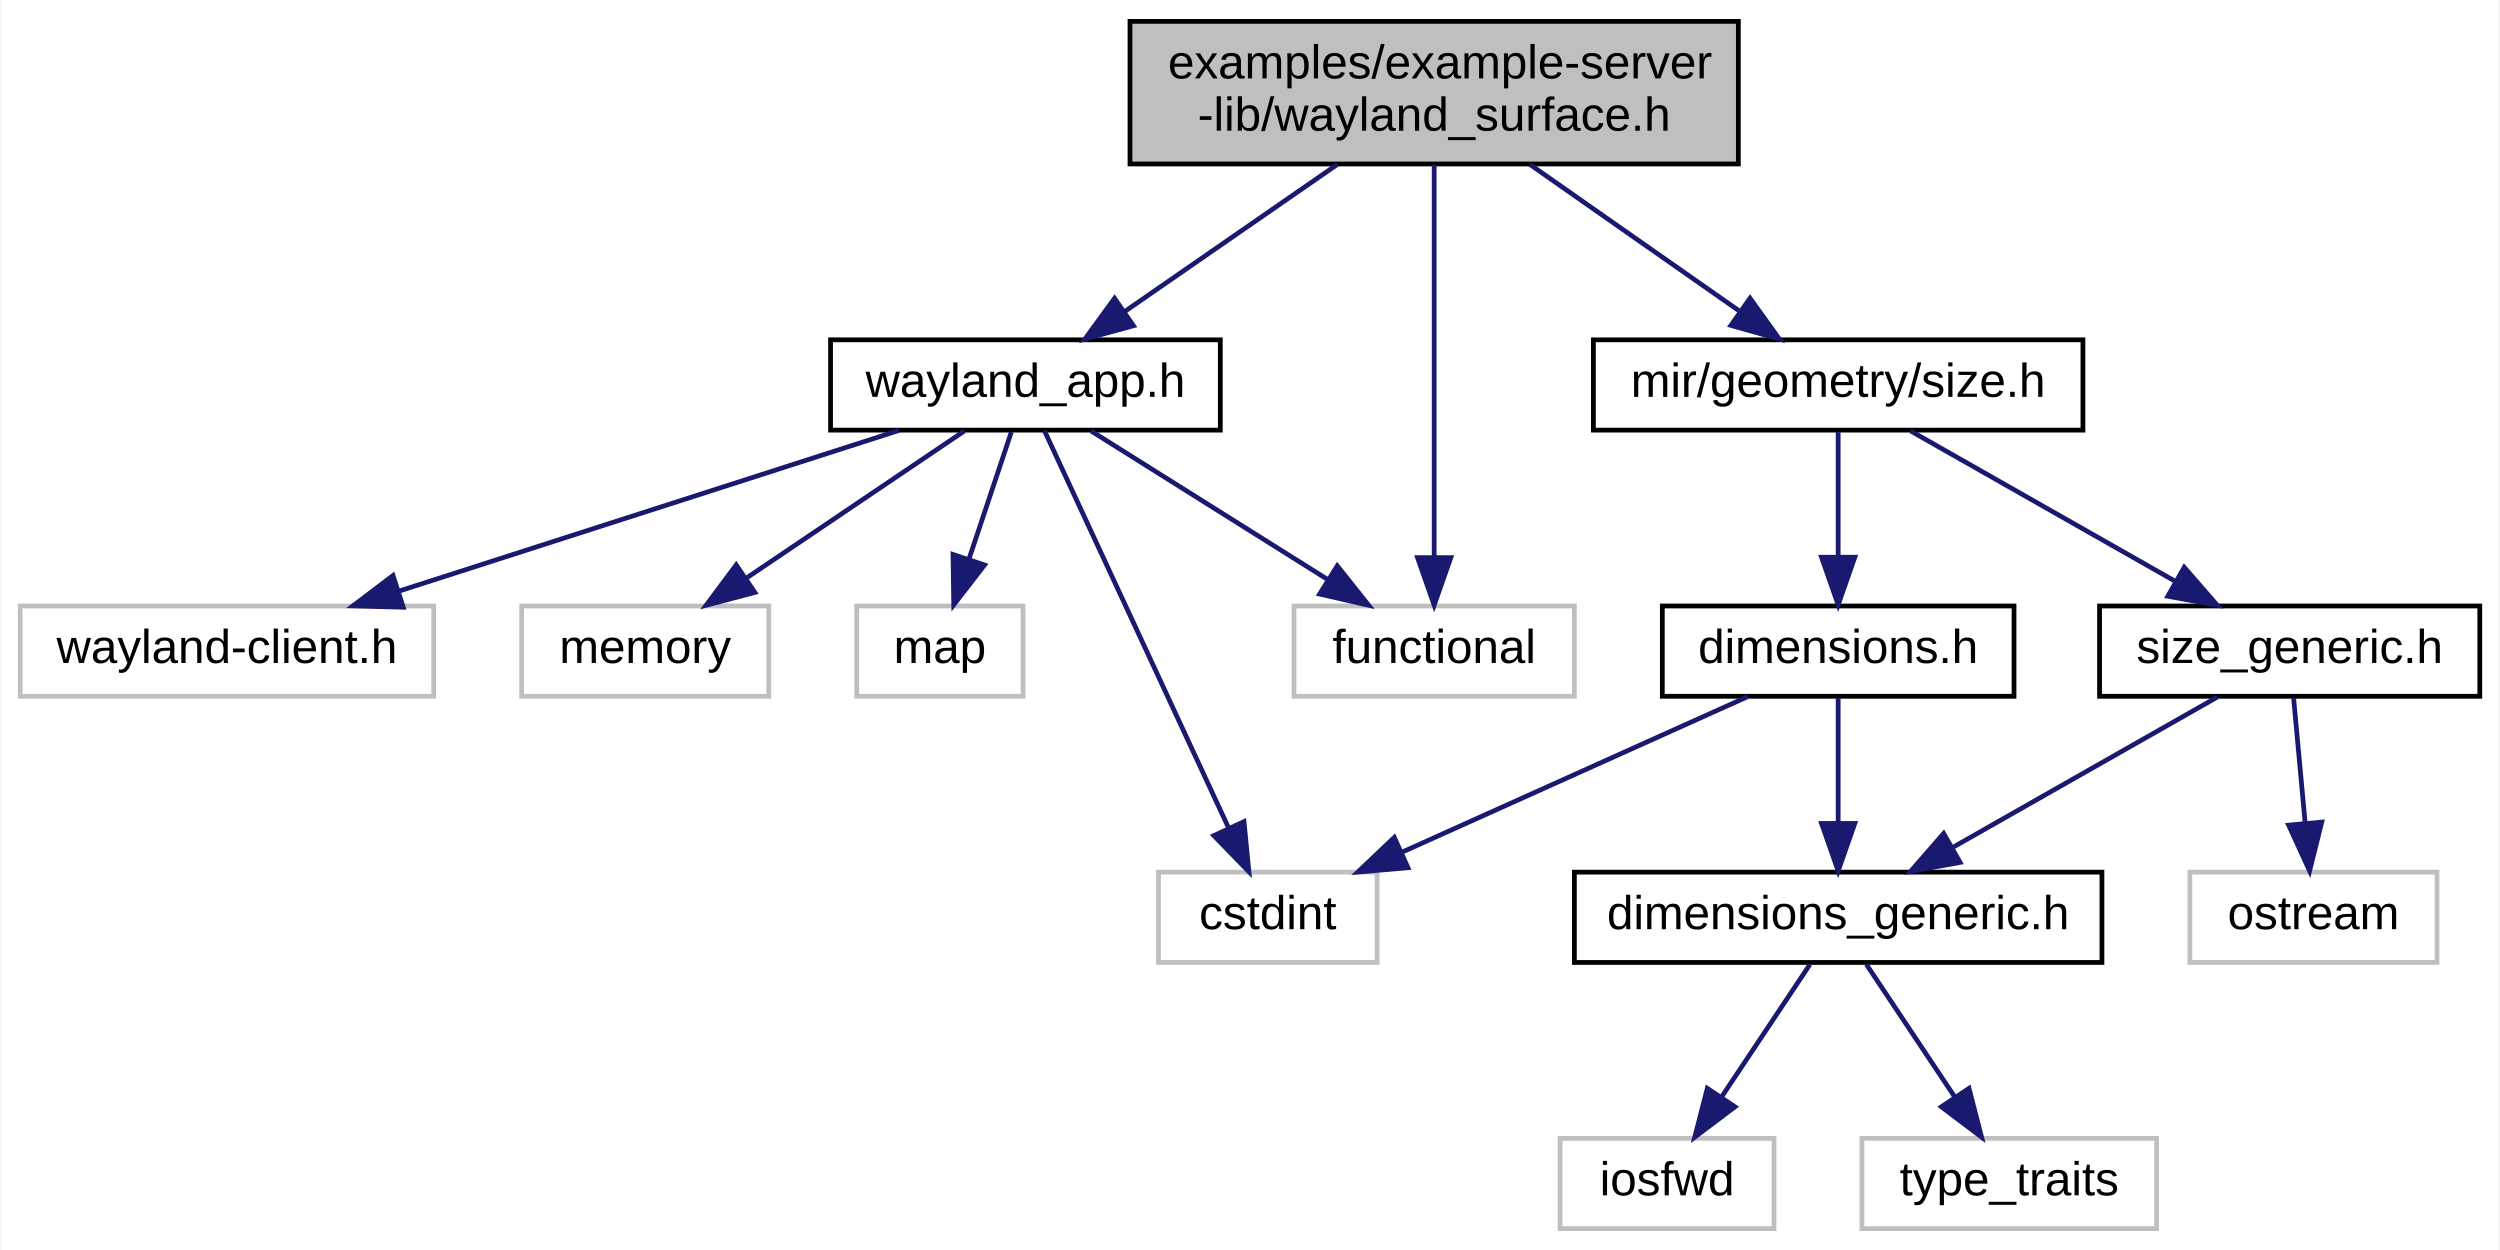
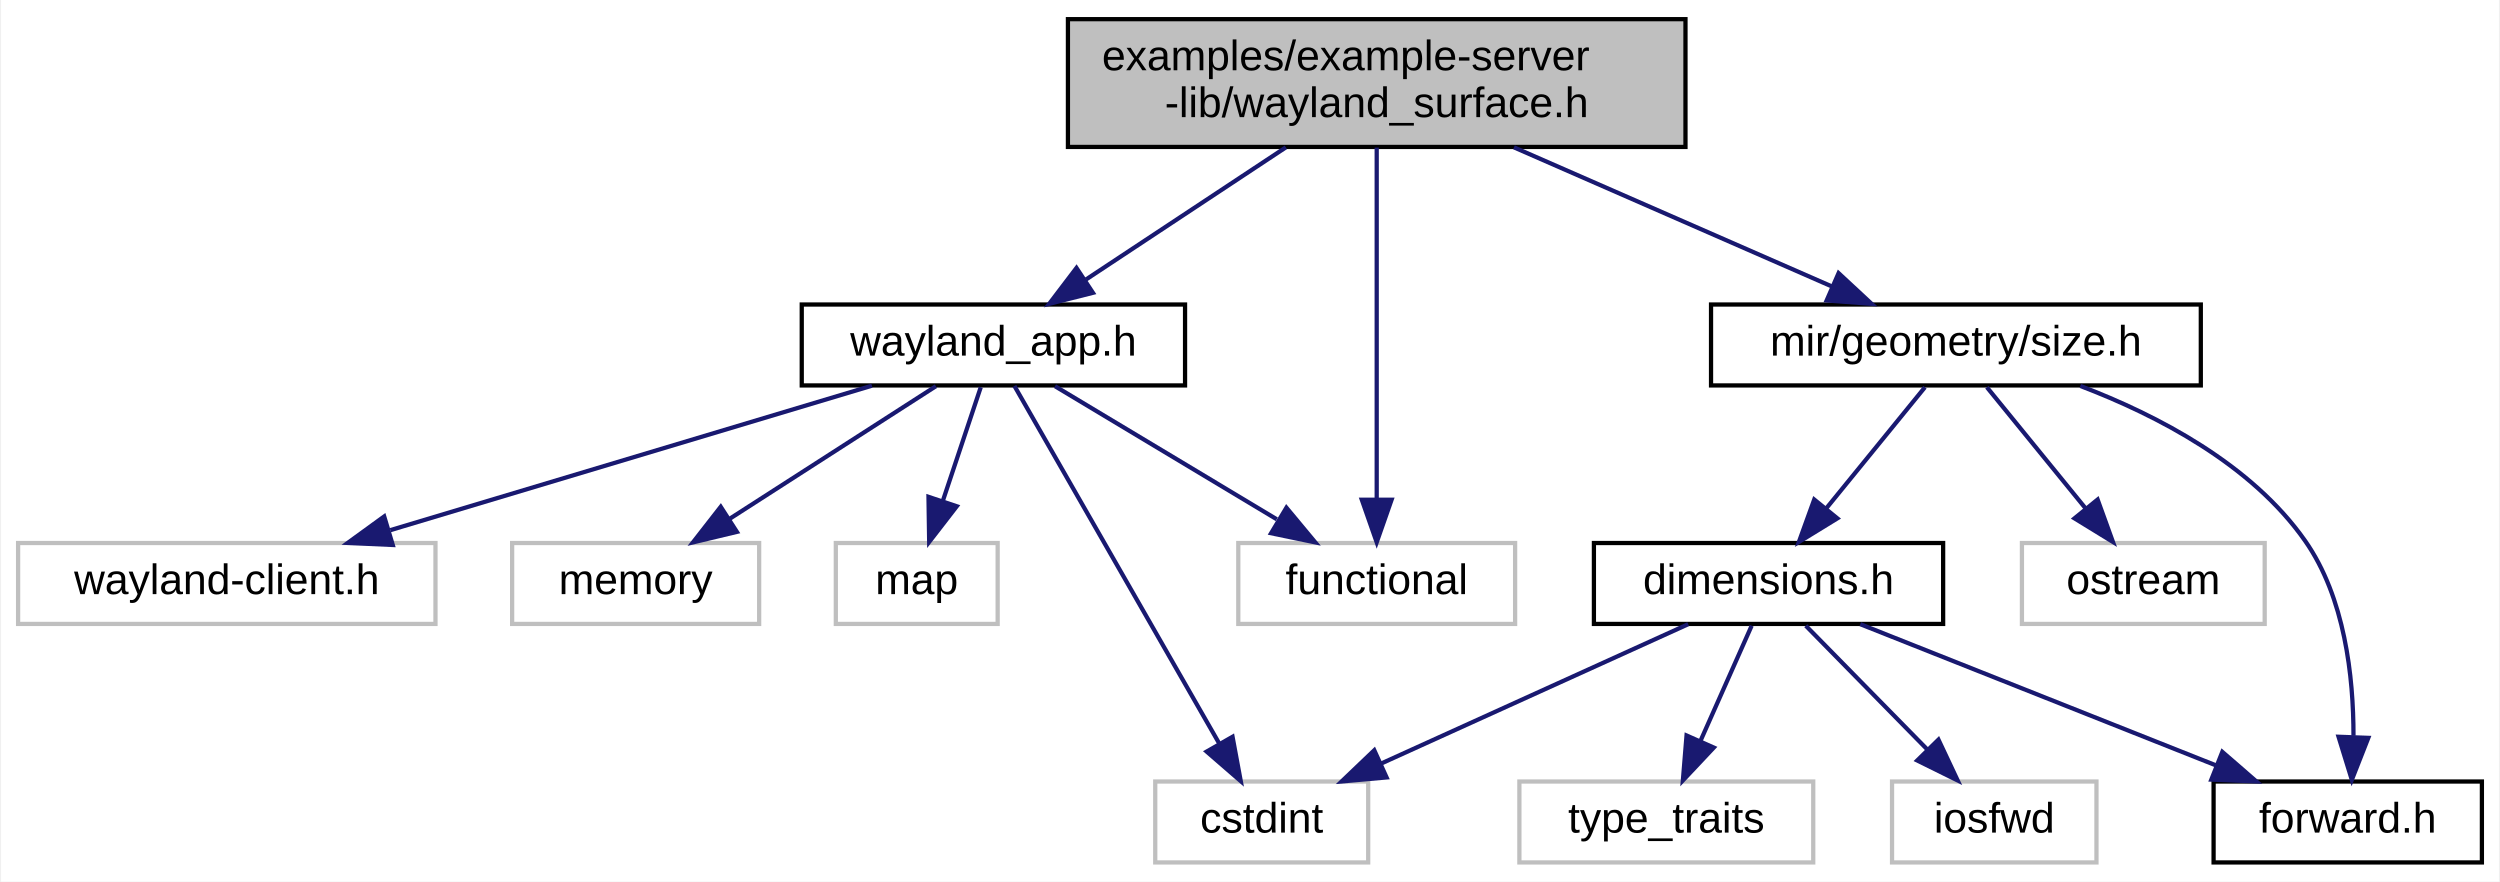
- <svg xmlns="http://www.w3.org/2000/svg" xmlns:xlink="http://www.w3.org/1999/xlink" width="526pt" height="263pt" viewBox="0.00 0.00 525.50 263.00">
-   <g id="graph0" class="graph" transform="scale(1 1) rotate(0) translate(4 259)">
-     <polygon fill="white" stroke="transparent" points="-4,4 -4,-259 521.5,-259 521.5,4 -4,4" />
+ <svg xmlns="http://www.w3.org/2000/svg" xmlns:xlink="http://www.w3.org/1999/xlink" width="587pt" height="207pt" viewBox="0.00 0.00 586.50 207.00">
+   <g id="graph0" class="graph" transform="scale(1 1) rotate(0) translate(4 203)">
+     <polygon fill="white" stroke="transparent" points="-4,4 -4,-203 582.5,-203 582.5,4 -4,4" />
    <g id="node1" class="node">
      <g id="a_node1">
        <a xlink:title=" ">
-           <polygon fill="#bfbfbf" stroke="black" points="233.5,-224.5 233.5,-254.5 361.5,-254.5 361.5,-224.5 233.5,-224.5" />
-           <text text-anchor="start" x="241.5" y="-242.5" font-family="Arial" font-size="10.00">examples/example-server</text>
-           <text text-anchor="middle" x="297.5" y="-231.5" font-family="Arial" font-size="10.00">-lib/wayland_surface.h</text>
+           <polygon fill="#bfbfbf" stroke="black" points="246.5,-168.5 246.5,-198.5 391.5,-198.5 391.5,-168.5 246.5,-168.5" />
+           <text text-anchor="start" x="254.5" y="-186.5" font-family="Arial" font-size="10.00">examples/example-server</text>
+           <text text-anchor="middle" x="319" y="-175.5" font-family="Arial" font-size="10.00">-lib/wayland_surface.h</text>
        </a>
      </g>
    </g>
    <g id="node2" class="node">
      <g id="a_node2">
        <a xlink:href="wayland__app_8h.html" target="_top" xlink:title=" ">
-           <polygon fill="white" stroke="black" points="170.5,-168.5 170.5,-187.5 252.5,-187.5 252.5,-168.5 170.5,-168.5" />
-           <text text-anchor="middle" x="211.5" y="-175.5" font-family="Arial" font-size="10.00">wayland_app.h</text>
+           <polygon fill="white" stroke="black" points="184,-112.5 184,-131.5 274,-131.5 274,-112.5 184,-112.5" />
+           <text text-anchor="middle" x="229" y="-119.5" font-family="Arial" font-size="10.00">wayland_app.h</text>
        </a>
      </g>
    </g>
    <g id="edge1" class="edge">
-       <path fill="none" stroke="midnightblue" d="M277.12,-224.4C263.59,-215.04 245.89,-202.79 232.28,-193.38" />
-       <polygon fill="midnightblue" stroke="midnightblue" points="234.23,-190.47 224.01,-187.66 230.25,-196.23 234.23,-190.47" />
+       <path fill="none" stroke="midnightblue" d="M297.67,-168.4C283.51,-159.04 264.99,-146.79 250.75,-137.38" />
+       <polygon fill="midnightblue" stroke="midnightblue" points="252.37,-134.25 242.1,-131.66 248.51,-140.09 252.37,-134.25" />
    </g>
    <g id="node6" class="node">
      <g id="a_node6">
        <a xlink:title=" ">
-           <polygon fill="white" stroke="#bfbfbf" points="268,-112.5 268,-131.5 327,-131.5 327,-112.5 268,-112.5" />
-           <text text-anchor="middle" x="297.5" y="-119.5" font-family="Arial" font-size="10.00">functional</text>
+           <polygon fill="white" stroke="#bfbfbf" points="286.5,-56.5 286.5,-75.5 351.5,-75.5 351.5,-56.5 286.5,-56.5" />
+           <text text-anchor="middle" x="319" y="-63.5" font-family="Arial" font-size="10.00">functional</text>
        </a>
      </g>
    </g>
-     <g id="edge16" class="edge">
-       <path fill="none" stroke="midnightblue" d="M297.5,-224.34C297.5,-203.62 297.5,-165.02 297.5,-141.9" />
-       <polygon fill="midnightblue" stroke="midnightblue" points="301,-141.67 297.5,-131.67 294,-141.67 301,-141.67" />
+     <g id="edge15" class="edge">
+       <path fill="none" stroke="midnightblue" d="M319,-168.34C319,-147.62 319,-109.02 319,-85.9" />
+       <polygon fill="midnightblue" stroke="midnightblue" points="322.5,-85.67 319,-75.67 315.5,-85.67 322.5,-85.67" />
    </g>
    <g id="node8" class="node">
      <g id="a_node8">
        <a xlink:href="size_8h.html" target="_top" xlink:title=" ">
-           <polygon fill="white" stroke="black" points="331,-168.5 331,-187.5 434,-187.5 434,-168.5 331,-168.5" />
-           <text text-anchor="middle" x="382.5" y="-175.5" font-family="Arial" font-size="10.00">mir/geometry/size.h</text>
+           <polygon fill="white" stroke="black" points="397.5,-112.5 397.5,-131.5 512.5,-131.5 512.5,-112.5 397.5,-112.5" />
+           <text text-anchor="middle" x="455" y="-119.5" font-family="Arial" font-size="10.00">mir/geometry/size.h</text>
        </a>
      </g>
    </g>
    <g id="edge7" class="edge">
-       <path fill="none" stroke="midnightblue" d="M317.64,-224.4C330.89,-215.13 348.18,-203.03 361.58,-193.65" />
-       <polygon fill="midnightblue" stroke="midnightblue" points="363.95,-196.26 370.13,-187.66 359.93,-190.53 363.95,-196.26" />
+       <path fill="none" stroke="midnightblue" d="M351.23,-168.4C373.84,-158.51 403.84,-145.38 425.76,-135.79" />
+       <polygon fill="midnightblue" stroke="midnightblue" points="427.45,-138.87 435.21,-131.66 424.65,-132.46 427.45,-138.87" />
    </g>
    <g id="node3" class="node">
      <g id="a_node3">
        <a xlink:title=" ">
-           <polygon fill="white" stroke="#bfbfbf" points="0,-112.5 0,-131.5 87,-131.5 87,-112.5 0,-112.5" />
-           <text text-anchor="middle" x="43.5" y="-119.5" font-family="Arial" font-size="10.00">wayland-client.h</text>
+           <polygon fill="white" stroke="#bfbfbf" points="0,-56.5 0,-75.5 98,-75.5 98,-56.5 0,-56.5" />
+           <text text-anchor="middle" x="49" y="-63.5" font-family="Arial" font-size="10.00">wayland-client.h</text>
        </a>
      </g>
    </g>
    <g id="edge2" class="edge">
-       <path fill="none" stroke="midnightblue" d="M184.88,-168.44C156.49,-159.32 111.36,-144.81 79.75,-134.65" />
-       <polygon fill="midnightblue" stroke="midnightblue" points="80.59,-131.24 70,-131.52 78.44,-137.91 80.59,-131.24" />
+       <path fill="none" stroke="midnightblue" d="M200.48,-112.44C169.93,-103.28 121.29,-88.69 87.4,-78.52" />
+       <polygon fill="midnightblue" stroke="midnightblue" points="87.97,-75.04 77.39,-75.52 85.96,-81.74 87.97,-75.04" />
    </g>
    <g id="node4" class="node">
      <g id="a_node4">
        <a xlink:title=" ">
-           <polygon fill="white" stroke="#bfbfbf" points="105.5,-112.5 105.5,-131.5 157.5,-131.5 157.5,-112.5 105.5,-112.5" />
-           <text text-anchor="middle" x="131.5" y="-119.5" font-family="Arial" font-size="10.00">memory</text>
+           <polygon fill="white" stroke="#bfbfbf" points="116,-56.5 116,-75.5 174,-75.5 174,-56.5 116,-56.5" />
+           <text text-anchor="middle" x="145" y="-63.5" font-family="Arial" font-size="10.00">memory</text>
        </a>
      </g>
    </g>
    <g id="edge3" class="edge">
-       <path fill="none" stroke="midnightblue" d="M198.65,-168.32C186.28,-159.98 167.37,-147.21 152.76,-137.35" />
-       <polygon fill="midnightblue" stroke="midnightblue" points="154.57,-134.35 144.32,-131.65 150.65,-140.15 154.57,-134.35" />
+       <path fill="none" stroke="midnightblue" d="M215.5,-112.32C202.4,-103.9 182.29,-90.97 166.89,-81.07" />
+       <polygon fill="midnightblue" stroke="midnightblue" points="168.77,-78.12 158.46,-75.65 164.98,-84.01 168.77,-78.12" />
    </g>
    <g id="node5" class="node">
      <g id="a_node5">
        <a xlink:title=" ">
-           <polygon fill="white" stroke="#bfbfbf" points="176,-112.5 176,-131.5 211,-131.5 211,-112.5 176,-112.5" />
-           <text text-anchor="middle" x="193.5" y="-119.5" font-family="Arial" font-size="10.00">map</text>
+           <polygon fill="white" stroke="#bfbfbf" points="192,-56.5 192,-75.5 230,-75.5 230,-56.5 192,-56.5" />
+           <text text-anchor="middle" x="211" y="-63.5" font-family="Arial" font-size="10.00">map</text>
        </a>
      </g>
    </g>
    <g id="edge4" class="edge">
-       <path fill="none" stroke="midnightblue" d="M208.53,-168.08C206.12,-160.85 202.64,-150.41 199.63,-141.4" />
-       <polygon fill="midnightblue" stroke="midnightblue" points="202.9,-140.13 196.42,-131.75 196.26,-142.34 202.9,-140.13" />
+       <path fill="none" stroke="midnightblue" d="M226.03,-112.08C223.62,-104.85 220.14,-94.41 217.13,-85.4" />
+       <polygon fill="midnightblue" stroke="midnightblue" points="220.4,-84.13 213.92,-75.75 213.76,-86.34 220.4,-84.13" />
    </g>
    <g id="edge5" class="edge">
-       <path fill="none" stroke="midnightblue" d="M225.32,-168.32C238.73,-159.9 259.32,-146.97 275.09,-137.07" />
-       <polygon fill="midnightblue" stroke="midnightblue" points="277.11,-139.94 283.72,-131.65 273.39,-134.01 277.11,-139.94" />
+       <path fill="none" stroke="midnightblue" d="M243.46,-112.32C257.5,-103.9 279.05,-90.97 295.54,-81.07" />
+       <polygon fill="midnightblue" stroke="midnightblue" points="297.8,-83.8 304.58,-75.65 294.2,-77.8 297.8,-83.8" />
    </g>
    <g id="node7" class="node">
      <g id="a_node7">
        <a xlink:title=" ">
-           <polygon fill="white" stroke="#bfbfbf" points="239.5,-56.5 239.5,-75.5 285.5,-75.5 285.5,-56.5 239.5,-56.5" />
-           <text text-anchor="middle" x="262.5" y="-63.5" font-family="Arial" font-size="10.00">cstdint</text>
+           <polygon fill="white" stroke="#bfbfbf" points="267,-0.5 267,-19.5 317,-19.5 317,-0.5 267,-0.5" />
+           <text text-anchor="middle" x="292" y="-7.5" font-family="Arial" font-size="10.00">cstdint</text>
        </a>
      </g>
    </g>
    <g id="edge6" class="edge">
-       <path fill="none" stroke="midnightblue" d="M215.5,-168.37C223.81,-150.46 243.06,-108.92 254.18,-84.95" />
-       <polygon fill="midnightblue" stroke="midnightblue" points="257.49,-86.14 258.52,-75.59 251.14,-83.19 257.49,-86.14" />
+       <path fill="none" stroke="midnightblue" d="M233.94,-112.37C244.29,-94.3 268.42,-52.18 282.09,-28.31" />
+       <polygon fill="midnightblue" stroke="midnightblue" points="285.15,-30.01 287.08,-19.59 279.07,-26.53 285.15,-30.01" />
    </g>
    <g id="node9" class="node">
      <g id="a_node9">
-         <a xlink:href="size__generic_8h.html" target="_top" xlink:title=" ">
-           <polygon fill="white" stroke="black" points="437.5,-112.5 437.5,-131.5 517.5,-131.5 517.5,-112.5 437.5,-112.5" />
-           <text text-anchor="middle" x="477.5" y="-119.5" font-family="Arial" font-size="10.00">size_generic.h</text>
+         <a xlink:href="forward_8h.html" target="_top" xlink:title=" ">
+           <polygon fill="white" stroke="black" points="515.5,-0.5 515.5,-19.5 578.5,-19.5 578.5,-0.5 515.5,-0.5" />
+           <text text-anchor="middle" x="547" y="-7.5" font-family="Arial" font-size="10.00">forward.h</text>
        </a>
      </g>
    </g>
    <g id="edge8" class="edge">
-       <path fill="none" stroke="midnightblue" d="M397.76,-168.32C412.72,-159.82 435.75,-146.73 453.23,-136.8" />
-       <polygon fill="midnightblue" stroke="midnightblue" points="455.31,-139.64 462.27,-131.65 451.85,-133.55 455.31,-139.64" />
-     </g>
-     <g id="node14" class="node">
-       <g id="a_node14">
-         <a xlink:href="dimensions_8h.html" target="_top" xlink:title=" ">
-           <polygon fill="white" stroke="black" points="345.5,-112.5 345.5,-131.5 419.5,-131.5 419.5,-112.5 345.5,-112.5" />
-           <text text-anchor="middle" x="382.5" y="-119.5" font-family="Arial" font-size="10.00">dimensions.h</text>
-         </a>
-       </g>
-     </g>
-     <g id="edge13" class="edge">
-       <path fill="none" stroke="midnightblue" d="M382.5,-168.08C382.5,-161.01 382.5,-150.86 382.5,-141.99" />
-       <polygon fill="midnightblue" stroke="midnightblue" points="386,-141.75 382.5,-131.75 379,-141.75 386,-141.75" />
+       <path fill="none" stroke="midnightblue" d="M484.21,-112.38C502.31,-105.49 524.43,-93.96 537,-76 546.31,-62.7 548.36,-44.12 548.35,-30.23" />
+       <polygon fill="midnightblue" stroke="midnightblue" points="551.83,-29.75 547.96,-19.89 544.84,-30.01 551.83,-29.75" />
    </g>
    <g id="node10" class="node">
      <g id="a_node10">
-         <a xlink:href="dimensions__generic_8h.html" target="_top" xlink:title=" ">
-           <polygon fill="white" stroke="black" points="327,-56.5 327,-75.5 438,-75.5 438,-56.5 327,-56.5" />
-           <text text-anchor="middle" x="382.5" y="-63.5" font-family="Arial" font-size="10.00">dimensions_generic.h</text>
+         <a xlink:href="dimensions_8h.html" target="_top" xlink:title=" ">
+           <polygon fill="white" stroke="black" points="370,-56.5 370,-75.5 452,-75.5 452,-56.5 370,-56.5" />
+           <text text-anchor="middle" x="411" y="-63.5" font-family="Arial" font-size="10.00">dimensions.h</text>
        </a>
      </g>
    </g>
    <g id="edge9" class="edge">
-       <path fill="none" stroke="midnightblue" d="M462.24,-112.32C447.28,-103.82 424.25,-90.73 406.77,-80.8" />
-       <polygon fill="midnightblue" stroke="midnightblue" points="408.15,-77.55 397.73,-75.65 404.69,-83.64 408.15,-77.55" />
+       <path fill="none" stroke="midnightblue" d="M447.73,-112.08C441.46,-104.38 432.21,-93.03 424.57,-83.65" />
+       <polygon fill="midnightblue" stroke="midnightblue" points="427.16,-81.29 418.13,-75.75 421.73,-85.71 427.16,-81.29" />
    </g>
    <g id="node13" class="node">
      <g id="a_node13">
        <a xlink:title=" ">
-           <polygon fill="white" stroke="#bfbfbf" points="456.5,-56.5 456.5,-75.5 508.5,-75.5 508.5,-56.5 456.5,-56.5" />
-           <text text-anchor="middle" x="482.5" y="-63.5" font-family="Arial" font-size="10.00">ostream</text>
+           <polygon fill="white" stroke="#bfbfbf" points="470.5,-56.5 470.5,-75.5 527.5,-75.5 527.5,-56.5 470.5,-56.5" />
+           <text text-anchor="middle" x="499" y="-63.5" font-family="Arial" font-size="10.00">ostream</text>
+         </a>
+       </g>
+     </g>
+     <g id="edge14" class="edge">
+       <path fill="none" stroke="midnightblue" d="M462.27,-112.08C468.54,-104.38 477.79,-93.03 485.43,-83.65" />
+       <polygon fill="midnightblue" stroke="midnightblue" points="488.27,-85.71 491.87,-75.75 482.84,-81.29 488.27,-85.71" />
+     </g>
+     <g id="edge13" class="edge">
+       <path fill="none" stroke="midnightblue" d="M392.14,-56.44C372.73,-47.64 342.27,-33.81 320.04,-23.72" />
+       <polygon fill="midnightblue" stroke="midnightblue" points="321.32,-20.46 310.77,-19.52 318.43,-26.84 321.32,-20.46" />
+     </g>
+     <g id="edge10" class="edge">
+       <path fill="none" stroke="midnightblue" d="M432.55,-56.44C455.03,-47.52 490.49,-33.44 515.98,-23.32" />
+       <polygon fill="midnightblue" stroke="midnightblue" points="517.55,-26.46 525.55,-19.52 514.97,-19.95 517.55,-26.46" />
+     </g>
+     <g id="node11" class="node">
+       <g id="a_node11">
+         <a xlink:title=" ">
+           <polygon fill="white" stroke="#bfbfbf" points="440,-0.5 440,-19.5 488,-19.5 488,-0.5 440,-0.5" />
+           <text text-anchor="middle" x="464" y="-7.5" font-family="Arial" font-size="10.00">iosfwd</text>
+         </a>
+       </g>
+     </g>
+     <g id="edge11" class="edge">
+       <path fill="none" stroke="midnightblue" d="M419.75,-56.08C427.47,-48.22 438.9,-36.57 448.22,-27.08" />
+       <polygon fill="midnightblue" stroke="midnightblue" points="450.9,-29.34 455.41,-19.75 445.91,-24.44 450.9,-29.34" />
+     </g>
+     <g id="node12" class="node">
+       <g id="a_node12">
+         <a xlink:title=" ">
+           <polygon fill="white" stroke="#bfbfbf" points="352.5,-0.5 352.5,-19.5 421.5,-19.5 421.5,-0.5 352.5,-0.5" />
+           <text text-anchor="middle" x="387" y="-7.5" font-family="Arial" font-size="10.00">type_traits</text>
        </a>
      </g>
    </g>
    <g id="edge12" class="edge">
-       <path fill="none" stroke="midnightblue" d="M478.33,-112.08C478.98,-105.01 479.92,-94.86 480.74,-85.99" />
-       <polygon fill="midnightblue" stroke="midnightblue" points="484.25,-86.03 481.69,-75.75 477.28,-85.39 484.25,-86.03" />
-     </g>
-     <g id="node11" class="node">
-       <g id="a_node11">
-         <a xlink:title=" ">
-           <polygon fill="white" stroke="#bfbfbf" points="324,-0.5 324,-19.5 369,-19.5 369,-0.5 324,-0.5" />
-           <text text-anchor="middle" x="346.5" y="-7.5" font-family="Arial" font-size="10.00">iosfwd</text>
-         </a>
-       </g>
-     </g>
-     <g id="edge10" class="edge">
-       <path fill="none" stroke="midnightblue" d="M376.56,-56.08C371.52,-48.53 364.16,-37.49 357.99,-28.23" />
-       <polygon fill="midnightblue" stroke="midnightblue" points="360.79,-26.13 352.33,-19.75 354.97,-30.01 360.79,-26.13" />
-     </g>
-     <g id="node12" class="node">
-       <g id="a_node12">
-         <a xlink:title=" ">
-           <polygon fill="white" stroke="#bfbfbf" points="387.5,-0.5 387.5,-19.5 449.5,-19.5 449.5,-0.5 387.5,-0.5" />
-           <text text-anchor="middle" x="418.5" y="-7.5" font-family="Arial" font-size="10.00">type_traits</text>
-         </a>
-       </g>
-     </g>
-     <g id="edge11" class="edge">
-       <path fill="none" stroke="midnightblue" d="M388.44,-56.08C393.48,-48.53 400.84,-37.49 407.01,-28.23" />
-       <polygon fill="midnightblue" stroke="midnightblue" points="410.03,-30.01 412.67,-19.75 404.21,-26.13 410.03,-30.01" />
-     </g>
-     <g id="edge15" class="edge">
-       <path fill="none" stroke="midnightblue" d="M363.49,-112.44C343.91,-103.64 313.19,-89.81 290.77,-79.72" />
-       <polygon fill="midnightblue" stroke="midnightblue" points="291.98,-76.43 281.43,-75.52 289.11,-82.81 291.98,-76.43" />
-     </g>
-     <g id="edge14" class="edge">
-       <path fill="none" stroke="midnightblue" d="M382.5,-112.08C382.5,-105.01 382.5,-94.86 382.5,-85.99" />
-       <polygon fill="midnightblue" stroke="midnightblue" points="386,-85.75 382.5,-75.75 379,-85.75 386,-85.75" />
+       <path fill="none" stroke="midnightblue" d="M407.04,-56.08C403.79,-48.77 399.08,-38.18 395.05,-29.1" />
+       <polygon fill="midnightblue" stroke="midnightblue" points="398.15,-27.47 390.89,-19.75 391.75,-30.31 398.15,-27.47" />
    </g>
  </g>
</svg>
